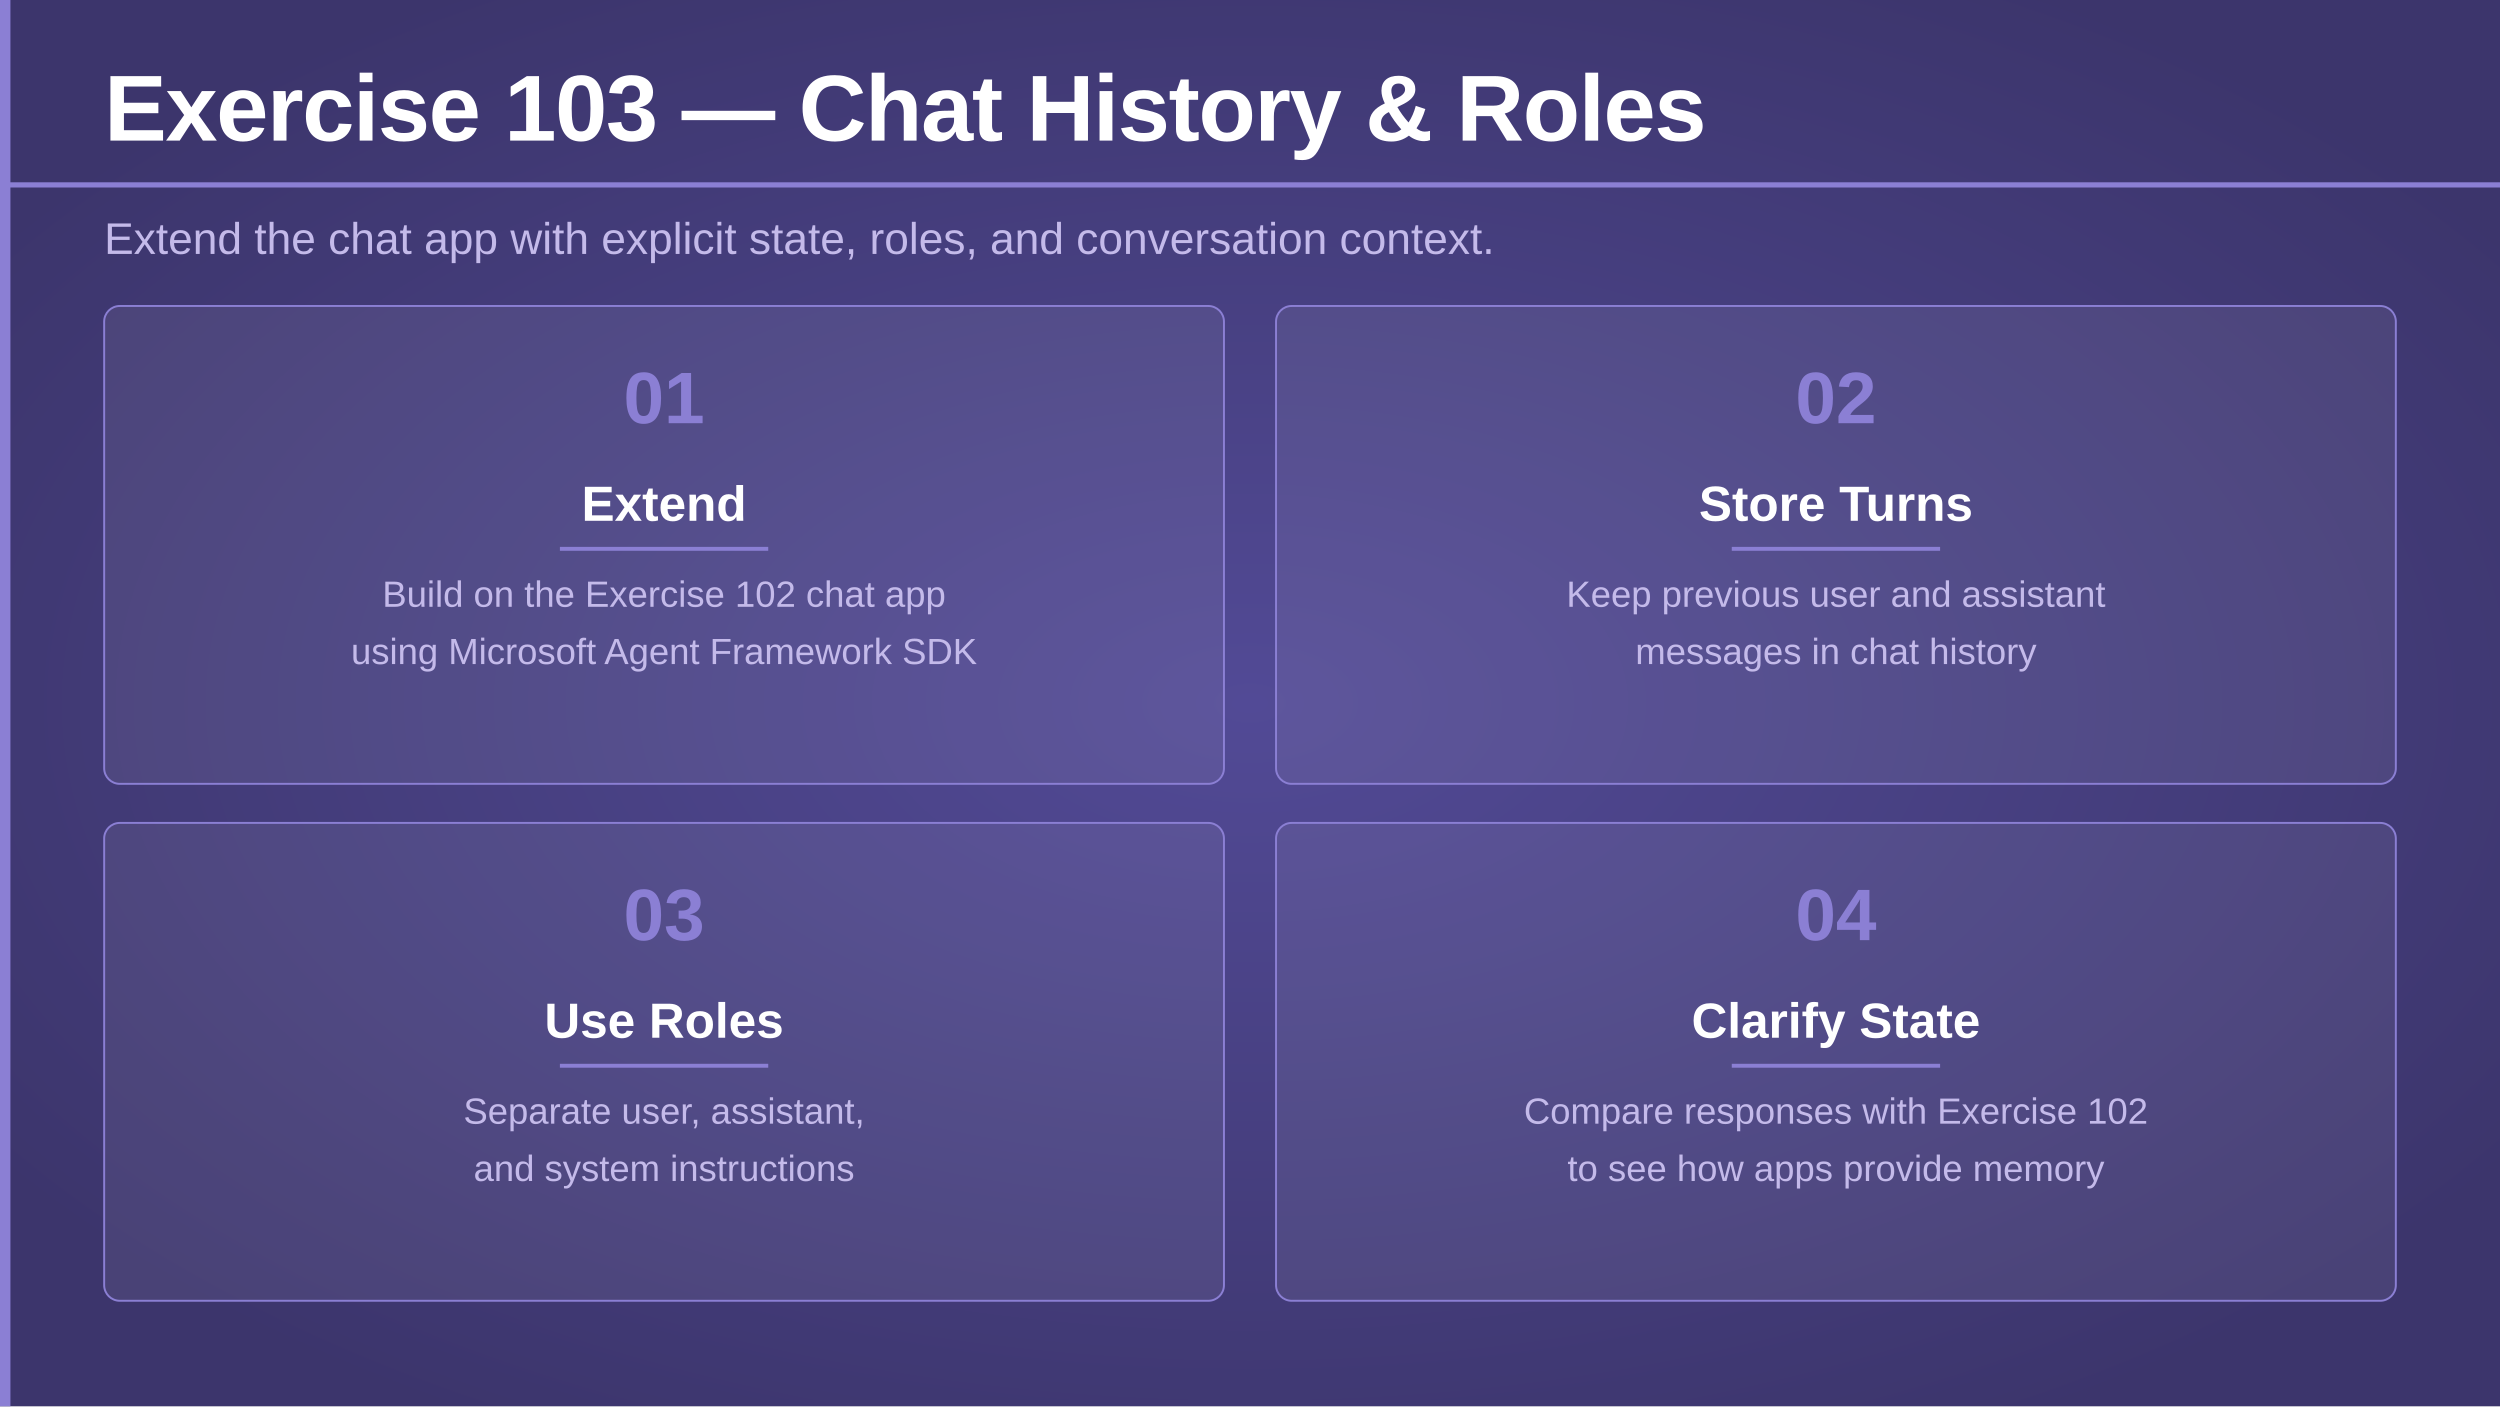
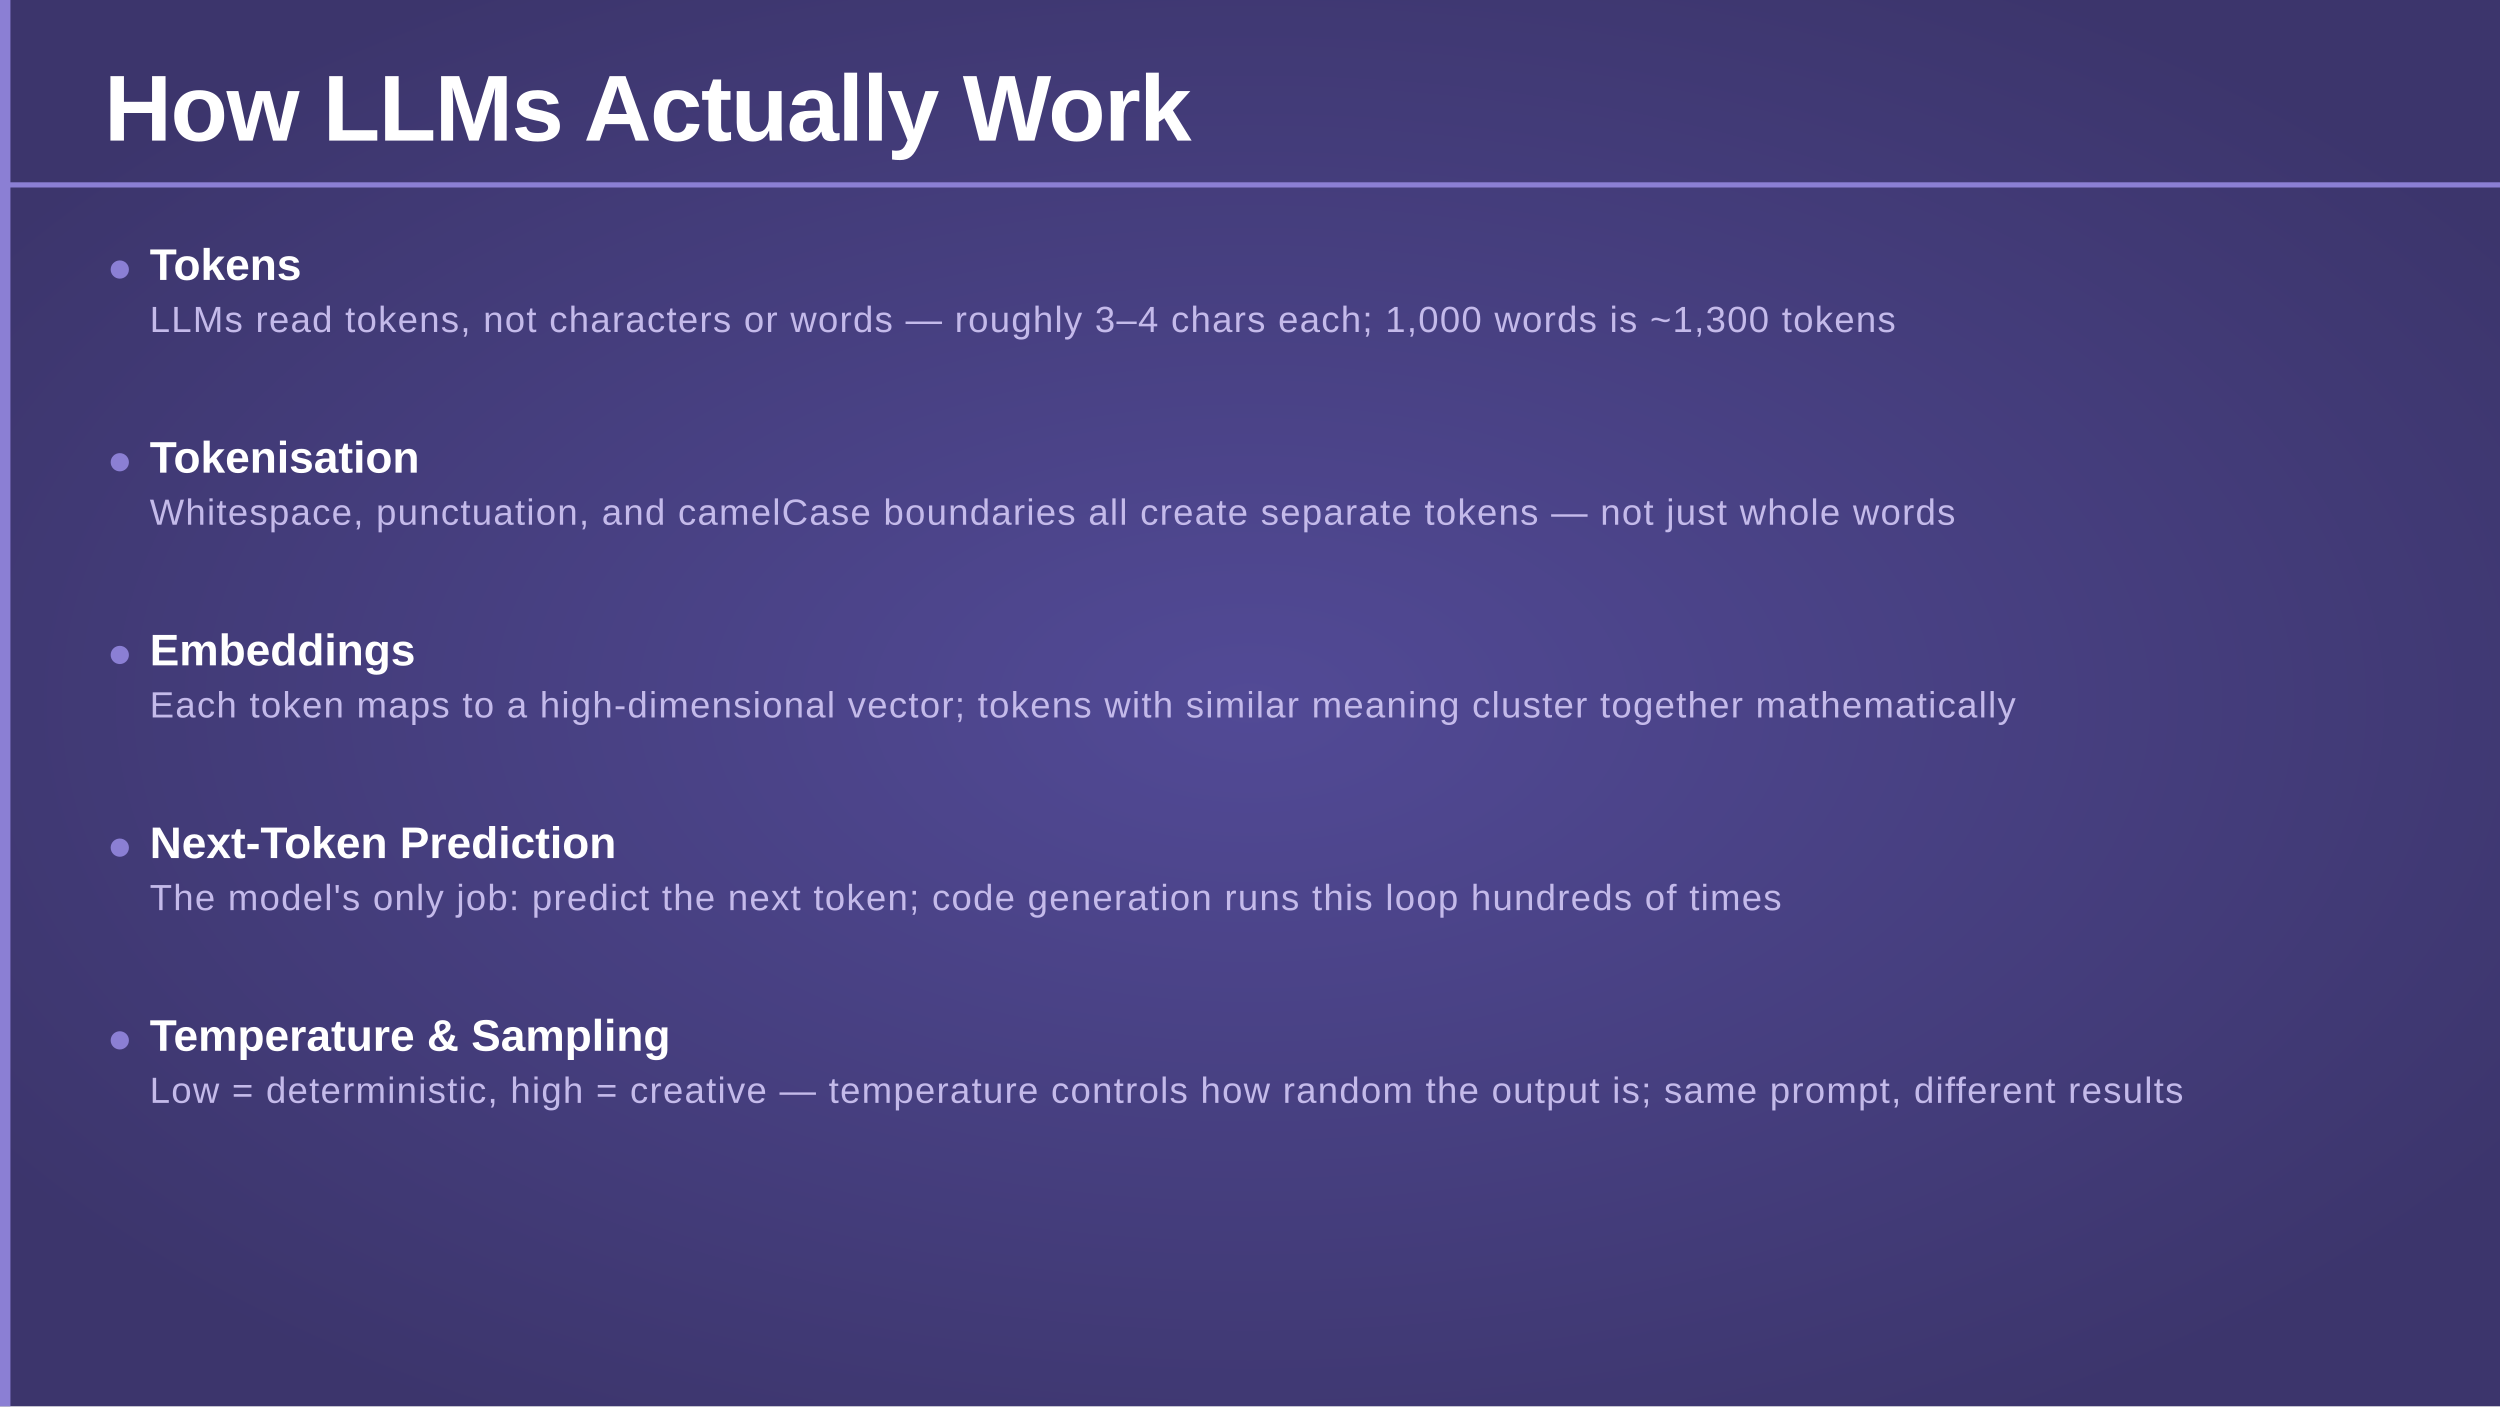
<svg xmlns="http://www.w3.org/2000/svg" viewBox="0 0 1920 1080" width="1920" height="1080">
  <defs>
    <radialGradient id="bgGlow" cx="50%" cy="50%" r="60%">
      <stop offset="0%" stop-color="#524a96" stop-opacity="1" />
      <stop offset="100%" stop-color="#3c356c" stop-opacity="1" />
    </radialGradient>
  </defs>
  <rect width="1920" height="1080" fill="url(#bgGlow)" />
-   <rect x="0" y="0" width="8" height="1080" fill="#8b7fd4" />
-   <text x="80" y="108" font-family="'Segoe UI', 'Helvetica Neue', Arial, sans-serif" font-size="72" font-weight="700" fill="#ffffff" letter-spacing="-1">Exercise 103 — Chat History &amp; Roles</text>
-   <rect x="0" y="140" width="1920" height="4" fill="#8b7fd4" />
-   <text x="80" y="195" font-family="'Segoe UI', 'Helvetica Neue', Arial, sans-serif" font-size="34" font-weight="300" fill="#c4baea">
-     Extend the chat app with explicit state, roles, and conversation context.
-   </text>
-   <rect x="80" y="235" width="860" height="367" rx="12" fill="#ffffff" fill-opacity="0.07" stroke="#8b7fd4" stroke-width="1.5" />
-   <text x="510" y="325" text-anchor="middle" font-family="'Segoe UI', 'Helvetica Neue', Arial, sans-serif" font-size="56" font-weight="700" fill="#8b7fd4">01</text>
-   <text x="510" y="400" text-anchor="middle" font-family="'Segoe UI', 'Helvetica Neue', Arial, sans-serif" font-size="38" font-weight="600" fill="#ffffff">Extend</text>
-   <rect x="430" y="420" width="160" height="3" fill="#8b7fd4" />
-   <text x="510" y="466" text-anchor="middle" font-family="'Segoe UI', 'Helvetica Neue', Arial, sans-serif" font-size="28" font-weight="300" fill="#c4baea">Build on the Exercise 102 chat app</text>
-   <text x="510" y="510" text-anchor="middle" font-family="'Segoe UI', 'Helvetica Neue', Arial, sans-serif" font-size="28" font-weight="300" fill="#c4baea">using Microsoft Agent Framework SDK</text>
-   <rect x="980" y="235" width="860" height="367" rx="12" fill="#ffffff" fill-opacity="0.07" stroke="#8b7fd4" stroke-width="1.5" />
-   <text x="1410" y="325" text-anchor="middle" font-family="'Segoe UI', 'Helvetica Neue', Arial, sans-serif" font-size="56" font-weight="700" fill="#8b7fd4">02</text>
-   <text x="1410" y="400" text-anchor="middle" font-family="'Segoe UI', 'Helvetica Neue', Arial, sans-serif" font-size="38" font-weight="600" fill="#ffffff">Store Turns</text>
-   <rect x="1330" y="420" width="160" height="3" fill="#8b7fd4" />
-   <text x="1410" y="466" text-anchor="middle" font-family="'Segoe UI', 'Helvetica Neue', Arial, sans-serif" font-size="28" font-weight="300" fill="#c4baea">Keep previous user and assistant</text>
-   <text x="1410" y="510" text-anchor="middle" font-family="'Segoe UI', 'Helvetica Neue', Arial, sans-serif" font-size="28" font-weight="300" fill="#c4baea">messages in chat history</text>
-   <rect x="80" y="632" width="860" height="367" rx="12" fill="#ffffff" fill-opacity="0.07" stroke="#8b7fd4" stroke-width="1.5" />
-   <text x="510" y="722" text-anchor="middle" font-family="'Segoe UI', 'Helvetica Neue', Arial, sans-serif" font-size="56" font-weight="700" fill="#8b7fd4">03</text>
-   <text x="510" y="797" text-anchor="middle" font-family="'Segoe UI', 'Helvetica Neue', Arial, sans-serif" font-size="38" font-weight="600" fill="#ffffff">Use Roles</text>
-   <rect x="430" y="817" width="160" height="3" fill="#8b7fd4" />
-   <text x="510" y="863" text-anchor="middle" font-family="'Segoe UI', 'Helvetica Neue', Arial, sans-serif" font-size="28" font-weight="300" fill="#c4baea">Separate user, assistant,</text>
-   <text x="510" y="907" text-anchor="middle" font-family="'Segoe UI', 'Helvetica Neue', Arial, sans-serif" font-size="28" font-weight="300" fill="#c4baea">and system instructions</text>
-   <rect x="980" y="632" width="860" height="367" rx="12" fill="#ffffff" fill-opacity="0.07" stroke="#8b7fd4" stroke-width="1.5" />
-   <text x="1410" y="722" text-anchor="middle" font-family="'Segoe UI', 'Helvetica Neue', Arial, sans-serif" font-size="56" font-weight="700" fill="#8b7fd4">04</text>
-   <text x="1410" y="797" text-anchor="middle" font-family="'Segoe UI', 'Helvetica Neue', Arial, sans-serif" font-size="38" font-weight="600" fill="#ffffff">Clarify State</text>
-   <rect x="1330" y="817" width="160" height="3" fill="#8b7fd4" />
-   <text x="1410" y="863" text-anchor="middle" font-family="'Segoe UI', 'Helvetica Neue', Arial, sans-serif" font-size="28" font-weight="300" fill="#c4baea">Compare responses with Exercise 102</text>
-   <text x="1410" y="907" text-anchor="middle" font-family="'Segoe UI', 'Helvetica Neue', Arial, sans-serif" font-size="28" font-weight="300" fill="#c4baea">to see how apps provide memory</text>
+   <rect x="0" y="0" width="8" height="1080" fill="#8b7fd4" rx="0" />
+   <text x="80" y="108" font-family="'Segoe UI', 'Helvetica Neue', Arial, sans-serif" font-size="72" font-weight="700" fill="#ffffff" letter-spacing="-1">How LLMs Actually Work</text>
+   <rect x="0" y="140" width="1920" height="4" fill="#8b7fd4" rx="0" />
+   <circle cx="92" cy="207" r="7" fill="#8b7fd4" />
+   <text x="115" y="215" font-family="'Segoe UI', 'Helvetica Neue', Arial, sans-serif" font-size="34" font-weight="600" fill="#ffffff" letter-spacing="0">Tokens</text>
+   <text x="115" y="255" font-family="'Segoe UI', 'Helvetica Neue', Arial, sans-serif" font-size="28" font-weight="300" fill="#c4baea" letter-spacing="1">LLMs read tokens, not characters or words — roughly 3–4 chars each; 1,000 words is ~1,300 tokens</text>
+   <circle cx="92" cy="355" r="7" fill="#8b7fd4" />
+   <text x="115" y="363" font-family="'Segoe UI', 'Helvetica Neue', Arial, sans-serif" font-size="34" font-weight="600" fill="#ffffff" letter-spacing="0">Tokenisation</text>
+   <text x="115" y="403" font-family="'Segoe UI', 'Helvetica Neue', Arial, sans-serif" font-size="28" font-weight="300" fill="#c4baea" letter-spacing="1">Whitespace, punctuation, and camelCase boundaries all create separate tokens — not just whole words</text>
+   <circle cx="92" cy="503" r="7" fill="#8b7fd4" />
+   <text x="115" y="511" font-family="'Segoe UI', 'Helvetica Neue', Arial, sans-serif" font-size="34" font-weight="600" fill="#ffffff" letter-spacing="0">Embeddings</text>
+   <text x="115" y="551" font-family="'Segoe UI', 'Helvetica Neue', Arial, sans-serif" font-size="28" font-weight="300" fill="#c4baea" letter-spacing="1">Each token maps to a high-dimensional vector; tokens with similar meaning cluster together mathematically</text>
+   <circle cx="92" cy="651" r="7" fill="#8b7fd4" />
+   <text x="115" y="659" font-family="'Segoe UI', 'Helvetica Neue', Arial, sans-serif" font-size="34" font-weight="600" fill="#ffffff" letter-spacing="0">Next-Token Prediction</text>
+   <text x="115" y="699" font-family="'Segoe UI', 'Helvetica Neue', Arial, sans-serif" font-size="28" font-weight="300" fill="#c4baea" letter-spacing="1">The model's only job: predict the next token; code generation runs this loop hundreds of times</text>
+   <circle cx="92" cy="799" r="7" fill="#8b7fd4" />
+   <text x="115" y="807" font-family="'Segoe UI', 'Helvetica Neue', Arial, sans-serif" font-size="34" font-weight="600" fill="#ffffff" letter-spacing="0">Temperature &amp; Sampling</text>
+   <text x="115" y="847" font-family="'Segoe UI', 'Helvetica Neue', Arial, sans-serif" font-size="28" font-weight="300" fill="#c4baea" letter-spacing="1">Low = deterministic, high = creative — temperature controls how random the output is; same prompt, different results</text>
</svg>
